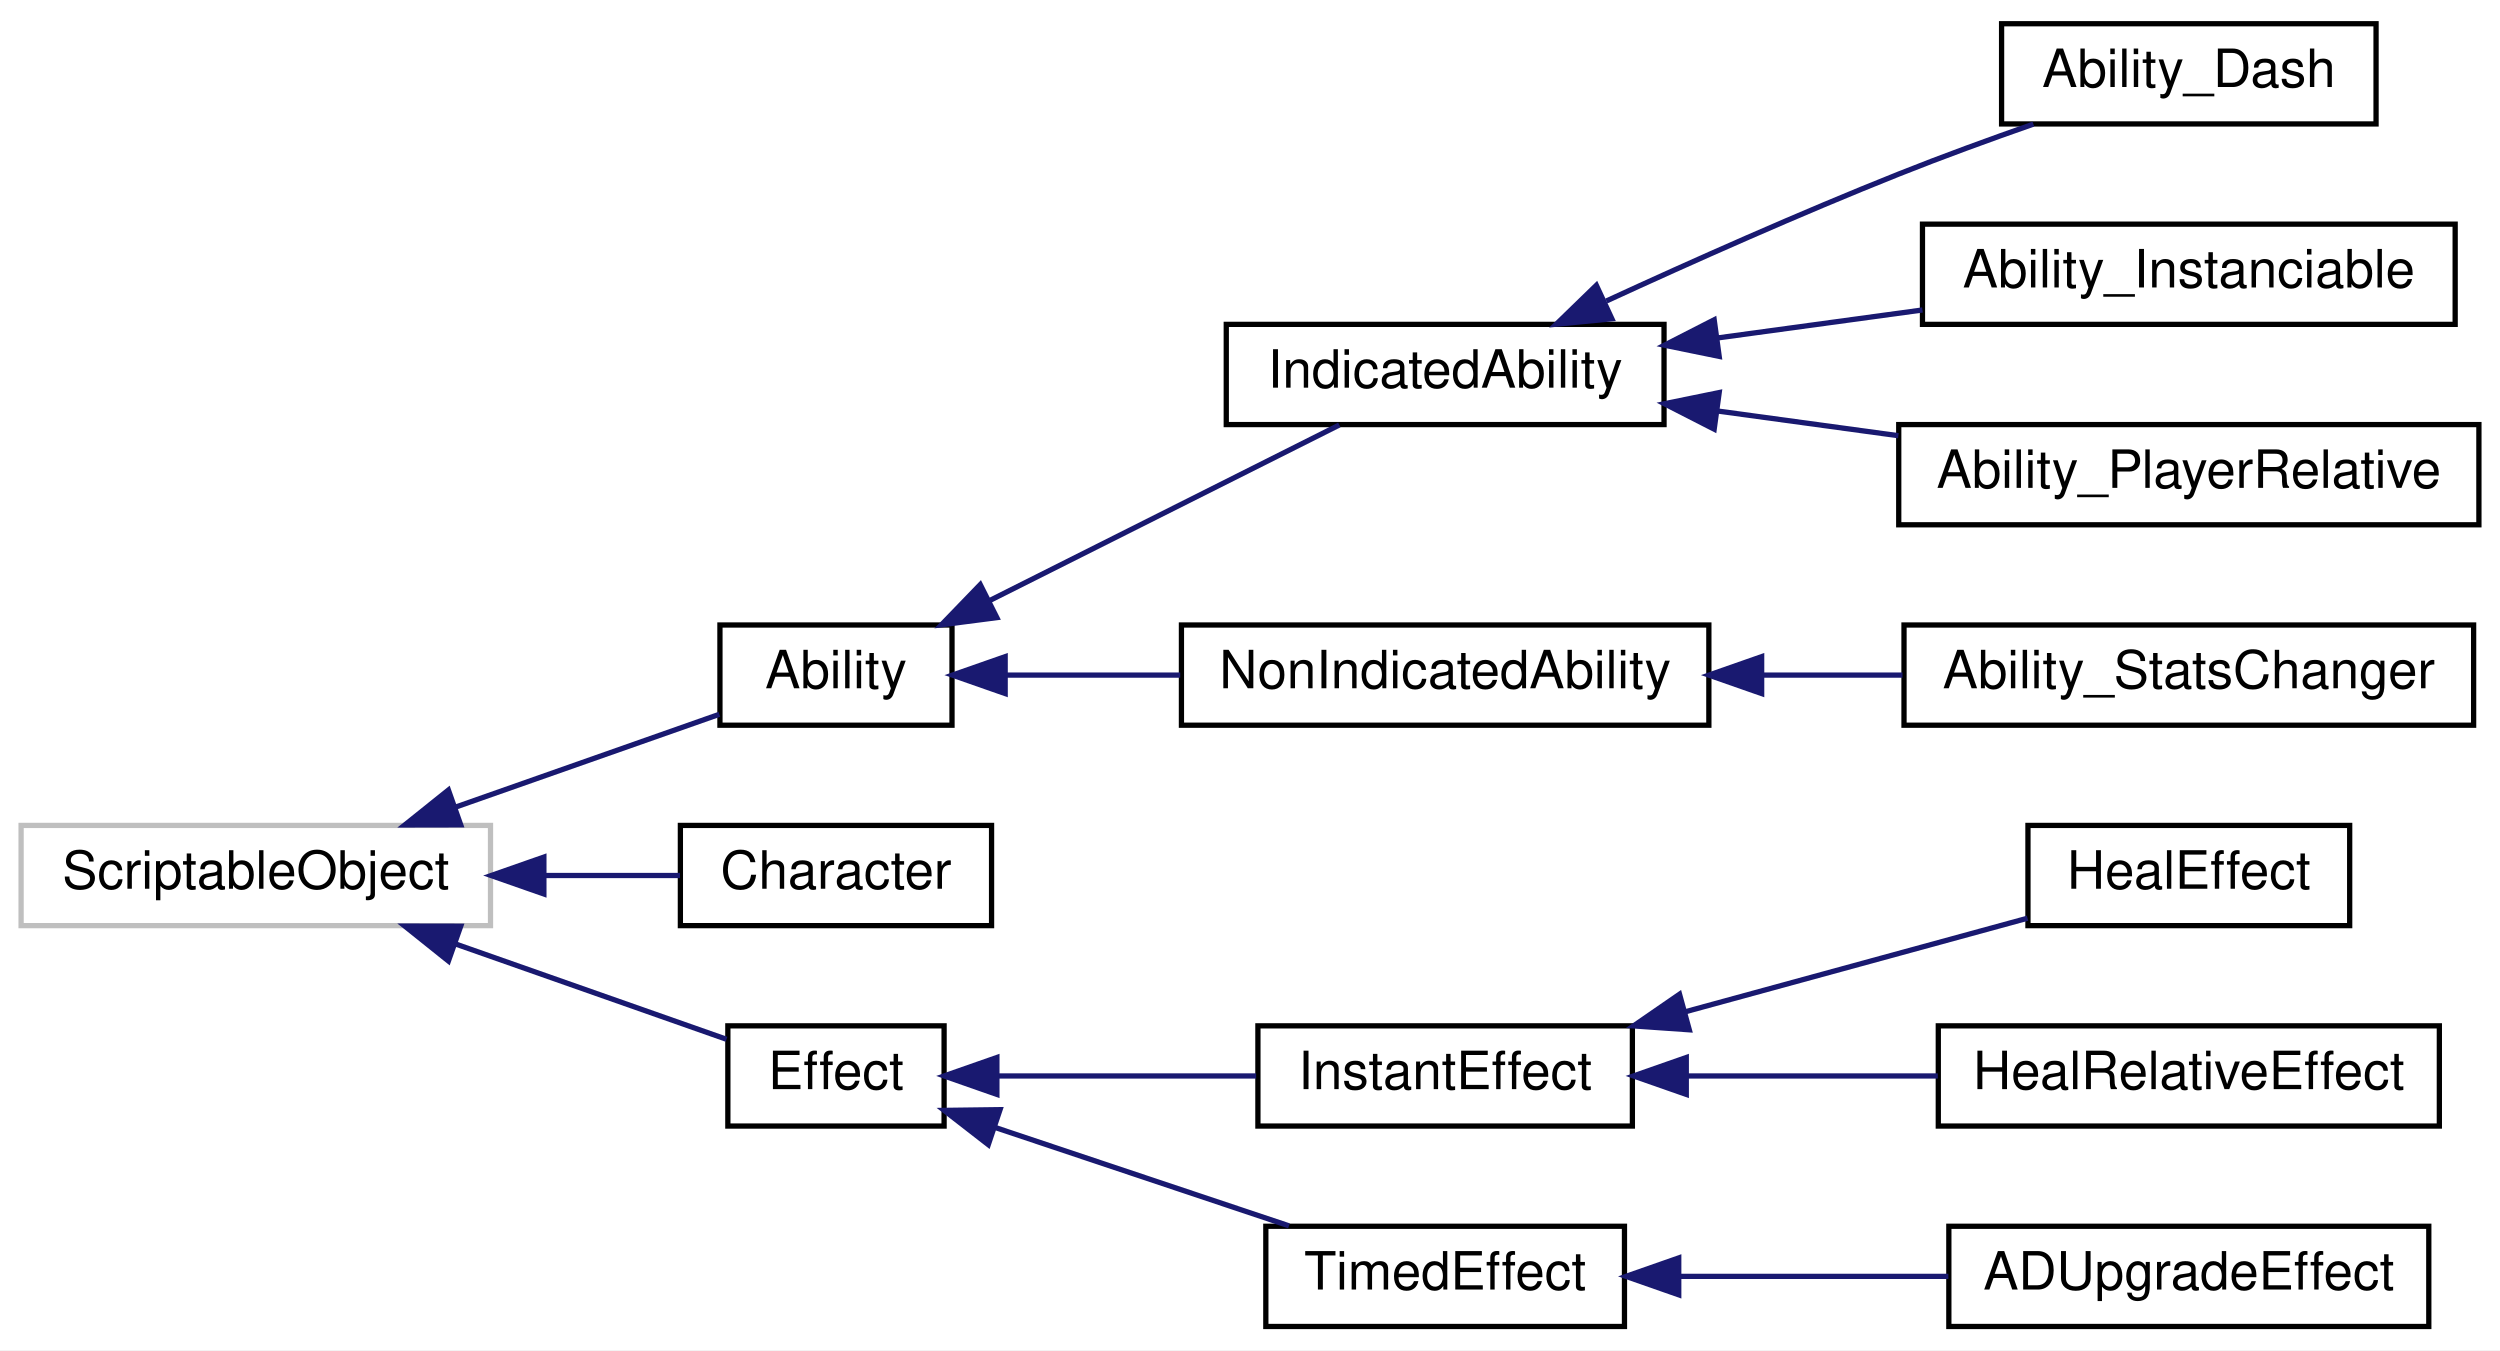
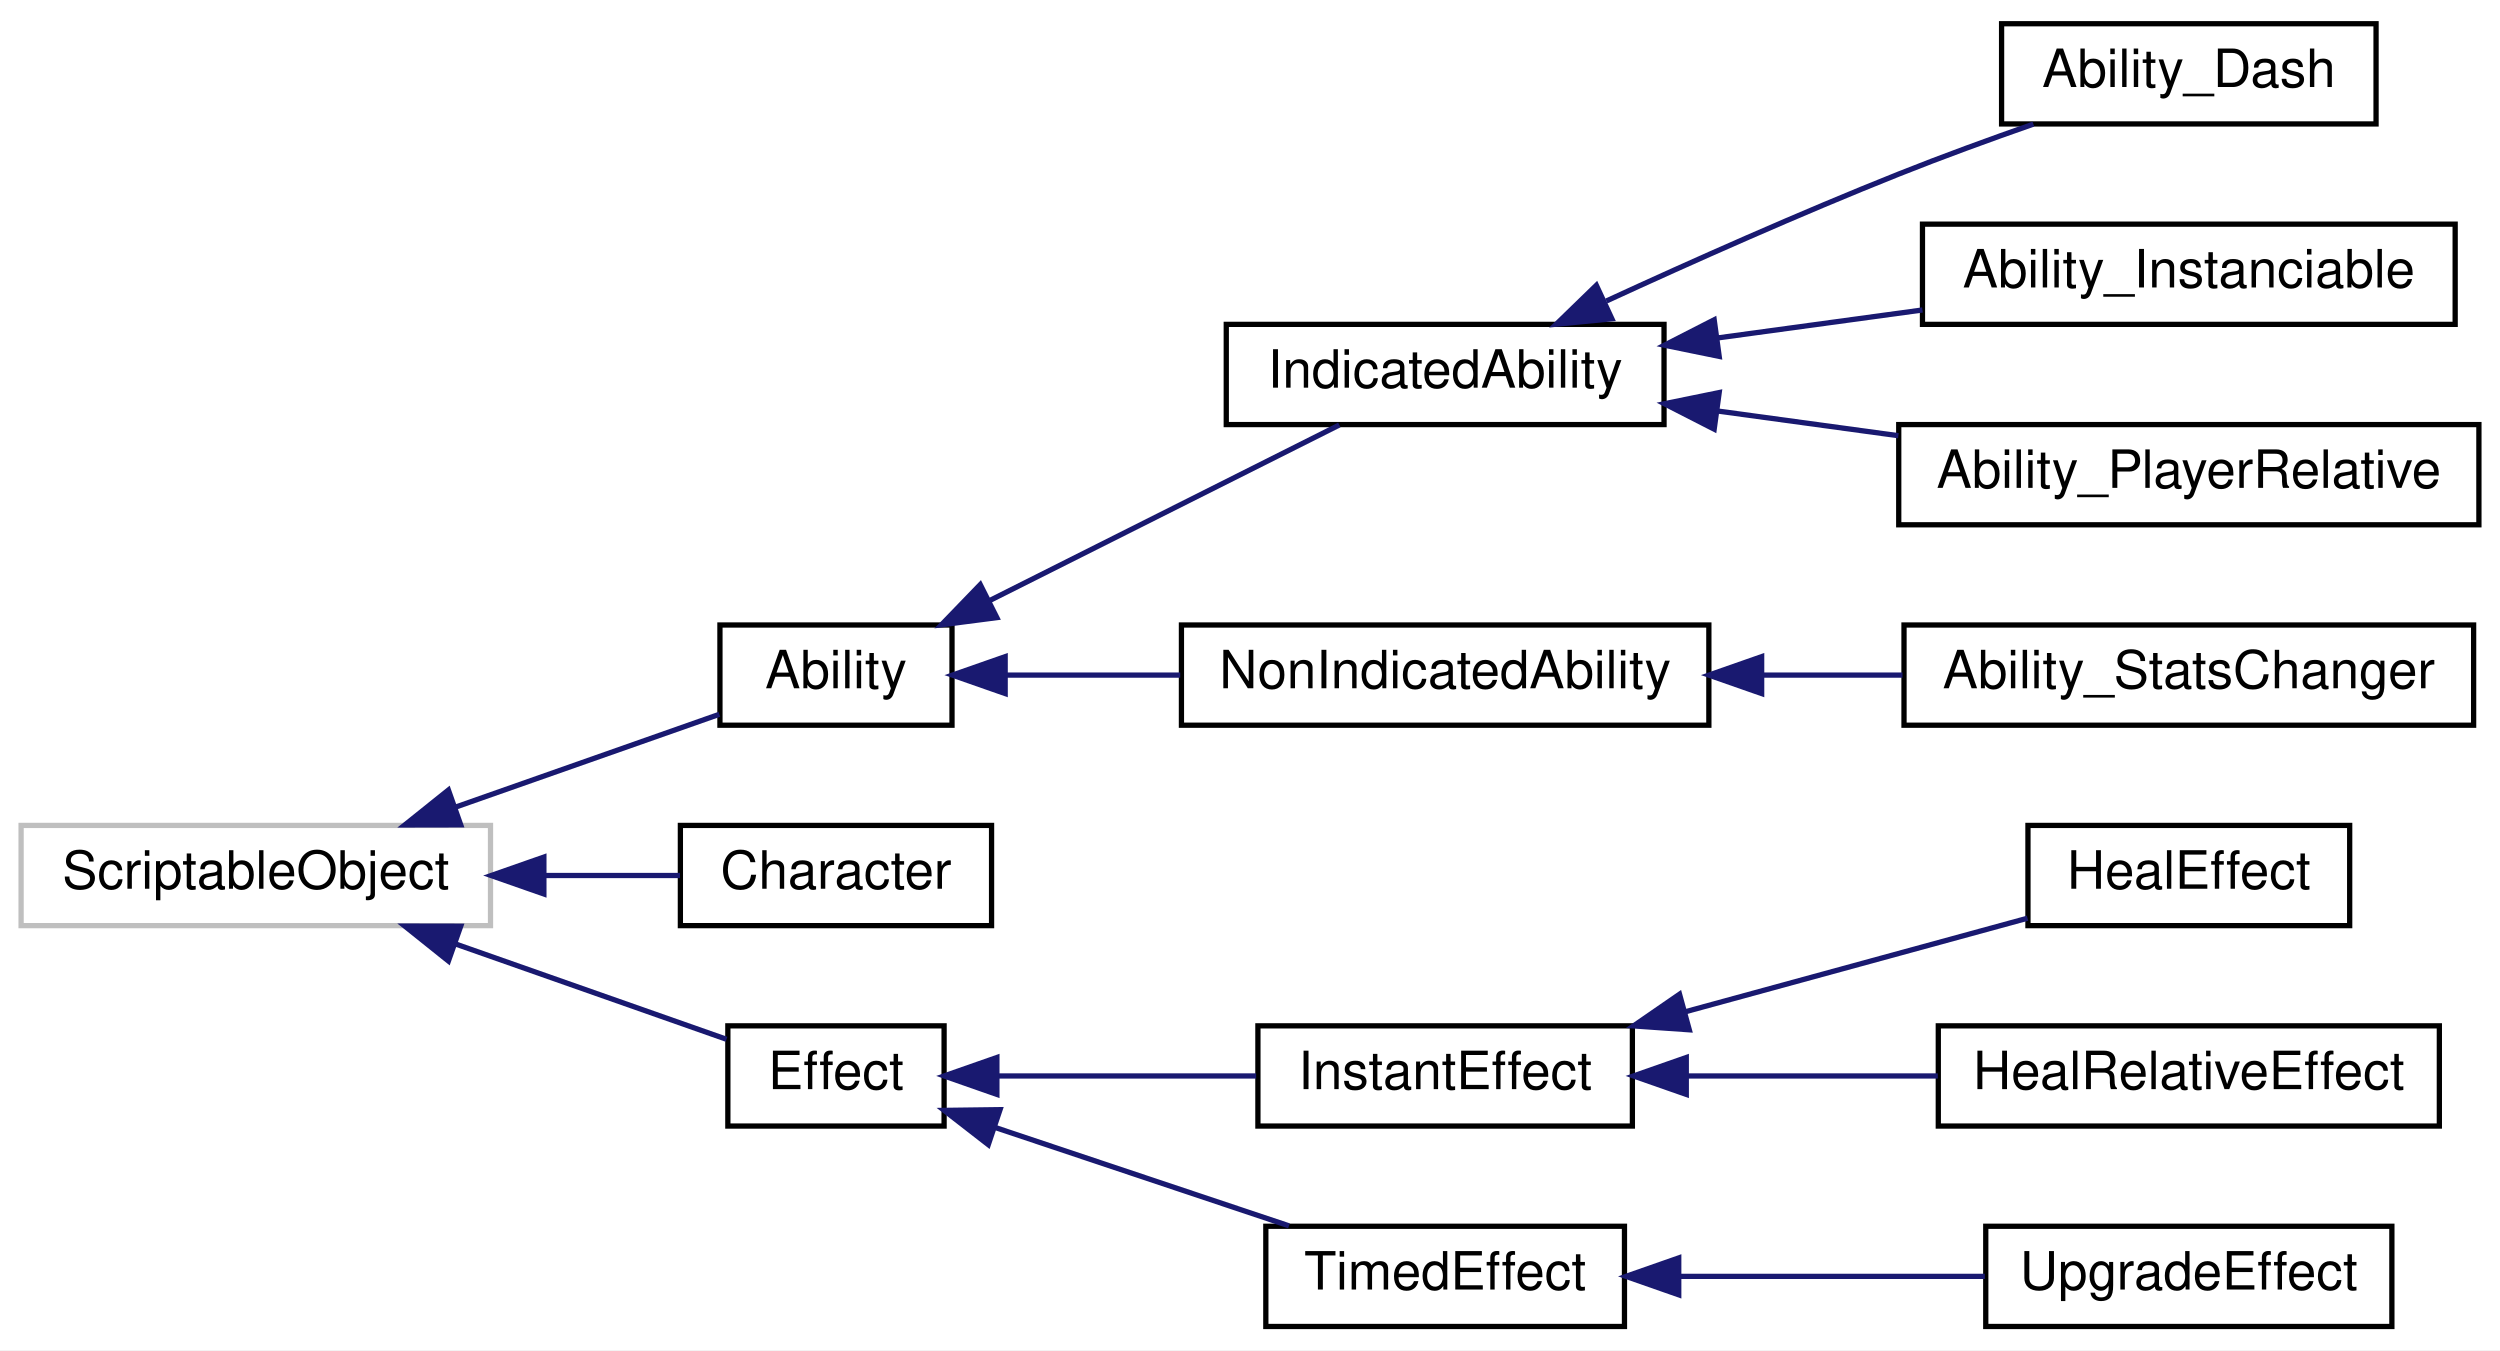
<svg xmlns="http://www.w3.org/2000/svg" xmlns:xlink="http://www.w3.org/1999/xlink" width="474pt" height="256pt" viewBox="0.00 0.00 474.00 256.00">
  <g id="graph0" class="graph" transform="scale(1 1) rotate(0) translate(4 252)">
    <polygon fill="white" stroke="transparent" points="-4,4 -4,-252 470,-252 470,4 -4,4" />
    <g id="node1" class="node">
      <g id="a_node1">
        <a xlink:title=" ">
          <polygon fill="white" stroke="#bfbfbf" points="0,-76.5 0,-95.5 89,-95.5 89,-76.5 0,-76.5" />
          <text text-anchor="middle" x="44.5" y="-83.5" font-family="Helvetica,sans-Serif" font-size="10.00">ScriptableObject</text>
        </a>
      </g>
    </g>
    <g id="node2" class="node">
      <g id="a_node2">
        <a xlink:href="class_ability.xhtml" target="_top" xlink:title=" ">
          <polygon fill="white" stroke="black" points="132.5,-114.5 132.5,-133.5 176.5,-133.5 176.5,-114.5 132.5,-114.5" />
          <text text-anchor="middle" x="154.5" y="-121.5" font-family="Helvetica,sans-Serif" font-size="10.00">Ability</text>
        </a>
      </g>
    </g>
    <g id="edge1" class="edge">
      <path fill="none" stroke="midnightblue" d="M82.25,-98.93C98.97,-104.81 118.14,-111.56 132.39,-116.57" />
      <polygon fill="midnightblue" stroke="midnightblue" points="83.35,-95.61 72.75,-95.59 81.02,-102.21 83.35,-95.61" />
    </g>
    <g id="node9" class="node">
      <g id="a_node9">
        <a xlink:href="class_character.xhtml" target="_top" xlink:title=" ">
          <polygon fill="white" stroke="black" points="125,-76.5 125,-95.5 184,-95.5 184,-76.5 125,-76.5" />
          <text text-anchor="middle" x="154.5" y="-83.5" font-family="Helvetica,sans-Serif" font-size="10.00">Character</text>
        </a>
      </g>
    </g>
    <g id="edge8" class="edge">
      <path fill="none" stroke="midnightblue" d="M99.12,-86C108.03,-86 116.95,-86 124.92,-86" />
      <polygon fill="midnightblue" stroke="midnightblue" points="99.12,-82.5 89.12,-86 99.12,-89.5 99.12,-82.5" />
    </g>
    <g id="node10" class="node">
      <g id="a_node10">
        <a xlink:href="class_effect.xhtml" target="_top" xlink:title=" ">
          <polygon fill="white" stroke="black" points="134,-38.5 134,-57.5 175,-57.5 175,-38.5 134,-38.5" />
          <text text-anchor="middle" x="154.5" y="-45.5" font-family="Helvetica,sans-Serif" font-size="10.00">Effect</text>
        </a>
      </g>
    </g>
    <g id="edge9" class="edge">
      <path fill="none" stroke="midnightblue" d="M82.52,-72.97C99.71,-66.93 119.46,-59.98 133.75,-54.95" />
      <polygon fill="midnightblue" stroke="midnightblue" points="81.02,-69.79 72.75,-76.41 83.35,-76.39 81.02,-69.79" />
    </g>
    <g id="node3" class="node">
      <g id="a_node3">
        <a xlink:href="class_indicated_ability.xhtml" target="_top" xlink:title="Encapsulador de les Ability que han de mostrar l'indicador">
          <polygon fill="white" stroke="black" points="228.5,-171.5 228.5,-190.5 311.5,-190.5 311.5,-171.5 228.5,-171.5" />
          <text text-anchor="middle" x="270" y="-178.5" font-family="Helvetica,sans-Serif" font-size="10.00">IndicatedAbility</text>
        </a>
      </g>
    </g>
    <g id="edge2" class="edge">
      <path fill="none" stroke="midnightblue" d="M183.45,-138.04C204.13,-148.42 231.75,-162.29 249.94,-171.43" />
      <polygon fill="midnightblue" stroke="midnightblue" points="185,-134.9 174.5,-133.54 181.86,-141.16 185,-134.9" />
    </g>
    <g id="node7" class="node">
      <g id="a_node7">
        <a xlink:href="class_non_indicated_ability.xhtml" target="_top" xlink:title=" ">
          <polygon fill="white" stroke="black" points="220,-114.5 220,-133.5 320,-133.5 320,-114.5 220,-114.5" />
          <text text-anchor="middle" x="270" y="-121.5" font-family="Helvetica,sans-Serif" font-size="10.00">NonIndicatedAbility</text>
        </a>
      </g>
    </g>
    <g id="edge6" class="edge">
      <path fill="none" stroke="midnightblue" d="M186.66,-124C196.9,-124 208.53,-124 219.77,-124" />
      <polygon fill="midnightblue" stroke="midnightblue" points="186.58,-120.5 176.58,-124 186.58,-127.5 186.58,-120.5" />
    </g>
    <g id="node4" class="node">
      <g id="a_node4">
        <a xlink:href="class_ability___dash.xhtml" target="_top" xlink:title=" ">
          <polygon fill="white" stroke="black" points="375.5,-228.5 375.5,-247.5 446.5,-247.5 446.5,-228.5 375.5,-228.5" />
          <text text-anchor="middle" x="411" y="-235.5" font-family="Helvetica,sans-Serif" font-size="10.00">Ability_Dash</text>
        </a>
      </g>
    </g>
    <g id="edge3" class="edge">
      <path fill="none" stroke="midnightblue" d="M300.56,-194.93C316.78,-202.4 337.35,-211.56 356,-219 364.22,-222.28 373.25,-225.57 381.53,-228.47" />
      <polygon fill="midnightblue" stroke="midnightblue" points="301.61,-191.56 291.07,-190.53 298.67,-197.91 301.61,-191.56" />
    </g>
    <g id="node5" class="node">
      <g id="a_node5">
        <a xlink:href="class_ability___instanciable.xhtml" target="_top" xlink:title=" ">
          <polygon fill="white" stroke="black" points="360.5,-190.5 360.5,-209.5 461.5,-209.5 461.5,-190.5 360.5,-190.5" />
          <text text-anchor="middle" x="411" y="-197.5" font-family="Helvetica,sans-Serif" font-size="10.00">Ability_Instanciable</text>
        </a>
      </g>
    </g>
    <g id="edge4" class="edge">
      <path fill="none" stroke="midnightblue" d="M321.53,-187.91C334.23,-189.64 347.85,-191.5 360.5,-193.23" />
      <polygon fill="midnightblue" stroke="midnightblue" points="321.96,-184.43 311.58,-186.55 321.01,-191.37 321.96,-184.43" />
    </g>
    <g id="node6" class="node">
      <g id="a_node6">
        <a xlink:href="class_ability___player_relative.xhtml" target="_top" xlink:title=" ">
          <polygon fill="white" stroke="black" points="356,-152.5 356,-171.5 466,-171.5 466,-152.5 356,-152.5" />
          <text text-anchor="middle" x="411" y="-159.5" font-family="Helvetica,sans-Serif" font-size="10.00">Ability_PlayerRelative</text>
        </a>
      </g>
    </g>
    <g id="edge5" class="edge">
      <path fill="none" stroke="midnightblue" d="M321.6,-174.08C332.76,-172.56 344.63,-170.94 355.93,-169.39" />
      <polygon fill="midnightblue" stroke="midnightblue" points="321.01,-170.63 311.58,-175.45 321.96,-177.57 321.01,-170.63" />
    </g>
    <g id="node8" class="node">
      <g id="a_node8">
        <a xlink:href="class_ability___stats_changer.xhtml" target="_top" xlink:title=" ">
          <polygon fill="white" stroke="black" points="357,-114.5 357,-133.5 465,-133.5 465,-114.5 357,-114.5" />
          <text text-anchor="middle" x="411" y="-121.5" font-family="Helvetica,sans-Serif" font-size="10.00">Ability_StatsChanger</text>
        </a>
      </g>
    </g>
    <g id="edge7" class="edge">
      <path fill="none" stroke="midnightblue" d="M330.2,-124C339.01,-124 348.04,-124 356.71,-124" />
      <polygon fill="midnightblue" stroke="midnightblue" points="330.01,-120.5 320.01,-124 330.01,-127.5 330.01,-120.5" />
    </g>
    <g id="node11" class="node">
      <g id="a_node11">
        <a xlink:href="class_instant_effect.xhtml" target="_top" xlink:title="InstantEffect és un encapsulador per tots els Effect que s'executen de forma instantània.">
          <polygon fill="white" stroke="black" points="234.5,-38.5 234.5,-57.5 305.5,-57.5 305.5,-38.5 234.5,-38.5" />
          <text text-anchor="middle" x="270" y="-45.5" font-family="Helvetica,sans-Serif" font-size="10.00">InstantEffect</text>
        </a>
      </g>
    </g>
    <g id="edge10" class="edge">
      <path fill="none" stroke="midnightblue" d="M185.27,-48C200.26,-48 218.53,-48 234.17,-48" />
      <polygon fill="midnightblue" stroke="midnightblue" points="185.01,-44.5 175.01,-48 185.01,-51.5 185.01,-44.5" />
    </g>
    <g id="node14" class="node">
      <g id="a_node14">
        <a xlink:href="class_timed_effect.xhtml" target="_top" xlink:title="TimedEffect és un encapsulador per tots els Effect que NO s'executen de forma instantània.">
          <polygon fill="white" stroke="black" points="236,-0.5 236,-19.5 304,-19.5 304,-0.5 236,-0.5" />
          <text text-anchor="middle" x="270" y="-7.5" font-family="Helvetica,sans-Serif" font-size="10.00">TimedEffect</text>
        </a>
      </g>
    </g>
    <g id="edge13" class="edge">
      <path fill="none" stroke="midnightblue" d="M184.53,-38.28C201.68,-32.54 223.31,-25.3 240.39,-19.58" />
      <polygon fill="midnightblue" stroke="midnightblue" points="183.38,-34.97 175.01,-41.47 185.61,-41.61 183.38,-34.97" />
    </g>
    <g id="node12" class="node">
      <g id="a_node12">
        <a xlink:href="class_heal_effect.xhtml" target="_top" xlink:title=" ">
          <polygon fill="white" stroke="black" points="380.5,-76.5 380.5,-95.5 441.5,-95.5 441.5,-76.5 380.5,-76.5" />
          <text text-anchor="middle" x="411" y="-83.5" font-family="Helvetica,sans-Serif" font-size="10.00">HealEffect</text>
        </a>
      </g>
    </g>
    <g id="edge11" class="edge">
      <path fill="none" stroke="midnightblue" d="M315.5,-60.16C336.73,-65.97 361.55,-72.75 380.42,-77.91" />
      <polygon fill="midnightblue" stroke="midnightblue" points="316.29,-56.75 305.72,-57.49 314.44,-63.5 316.29,-56.75" />
    </g>
    <g id="node13" class="node">
      <g id="a_node13">
        <a xlink:href="class_heal_relative_effect.xhtml" target="_top" xlink:title=" ">
          <polygon fill="white" stroke="black" points="363.5,-38.5 363.5,-57.5 458.5,-57.5 458.5,-38.5 363.5,-38.5" />
          <text text-anchor="middle" x="411" y="-45.5" font-family="Helvetica,sans-Serif" font-size="10.00">HealRelativeEffect</text>
        </a>
      </g>
    </g>
    <g id="edge12" class="edge">
      <path fill="none" stroke="midnightblue" d="M315.91,-48C331.1,-48 348.09,-48 363.41,-48" />
      <polygon fill="midnightblue" stroke="midnightblue" points="315.72,-44.5 305.72,-48 315.72,-51.5 315.72,-44.5" />
    </g>
    <g id="node15" class="node">
      <g id="a_node15">
-         <a xlink:href="class_a_d_upgrade_effect.xhtml" target="_top" xlink:title=" ">
-           <polygon fill="white" stroke="black" points="365.5,-0.5 365.5,-19.5 456.5,-19.5 456.5,-0.5 365.5,-0.5" />
-           <text text-anchor="middle" x="411" y="-7.5" font-family="Helvetica,sans-Serif" font-size="10.00">ADUpgradeEffect</text>
+         <a xlink:href="class_upgrade_effect.xhtml" target="_top" xlink:title=" ">
+           <polygon fill="white" stroke="black" points="372.5,-0.5 372.5,-19.5 449.5,-19.5 449.5,-0.5 372.5,-0.5" />
+           <text text-anchor="middle" x="411" y="-7.5" font-family="Helvetica,sans-Serif" font-size="10.00">UpgradeEffect</text>
        </a>
      </g>
    </g>
    <g id="edge14" class="edge">
-       <path fill="none" stroke="midnightblue" d="M314.57,-10C330.76,-10 349.14,-10 365.41,-10" />
+       <path fill="none" stroke="midnightblue" d="M314.54,-10C333.07,-10 354.48,-10 372.32,-10" />
      <polygon fill="midnightblue" stroke="midnightblue" points="314.29,-6.5 304.29,-10 314.29,-13.5 314.29,-6.5" />
    </g>
  </g>
</svg>
